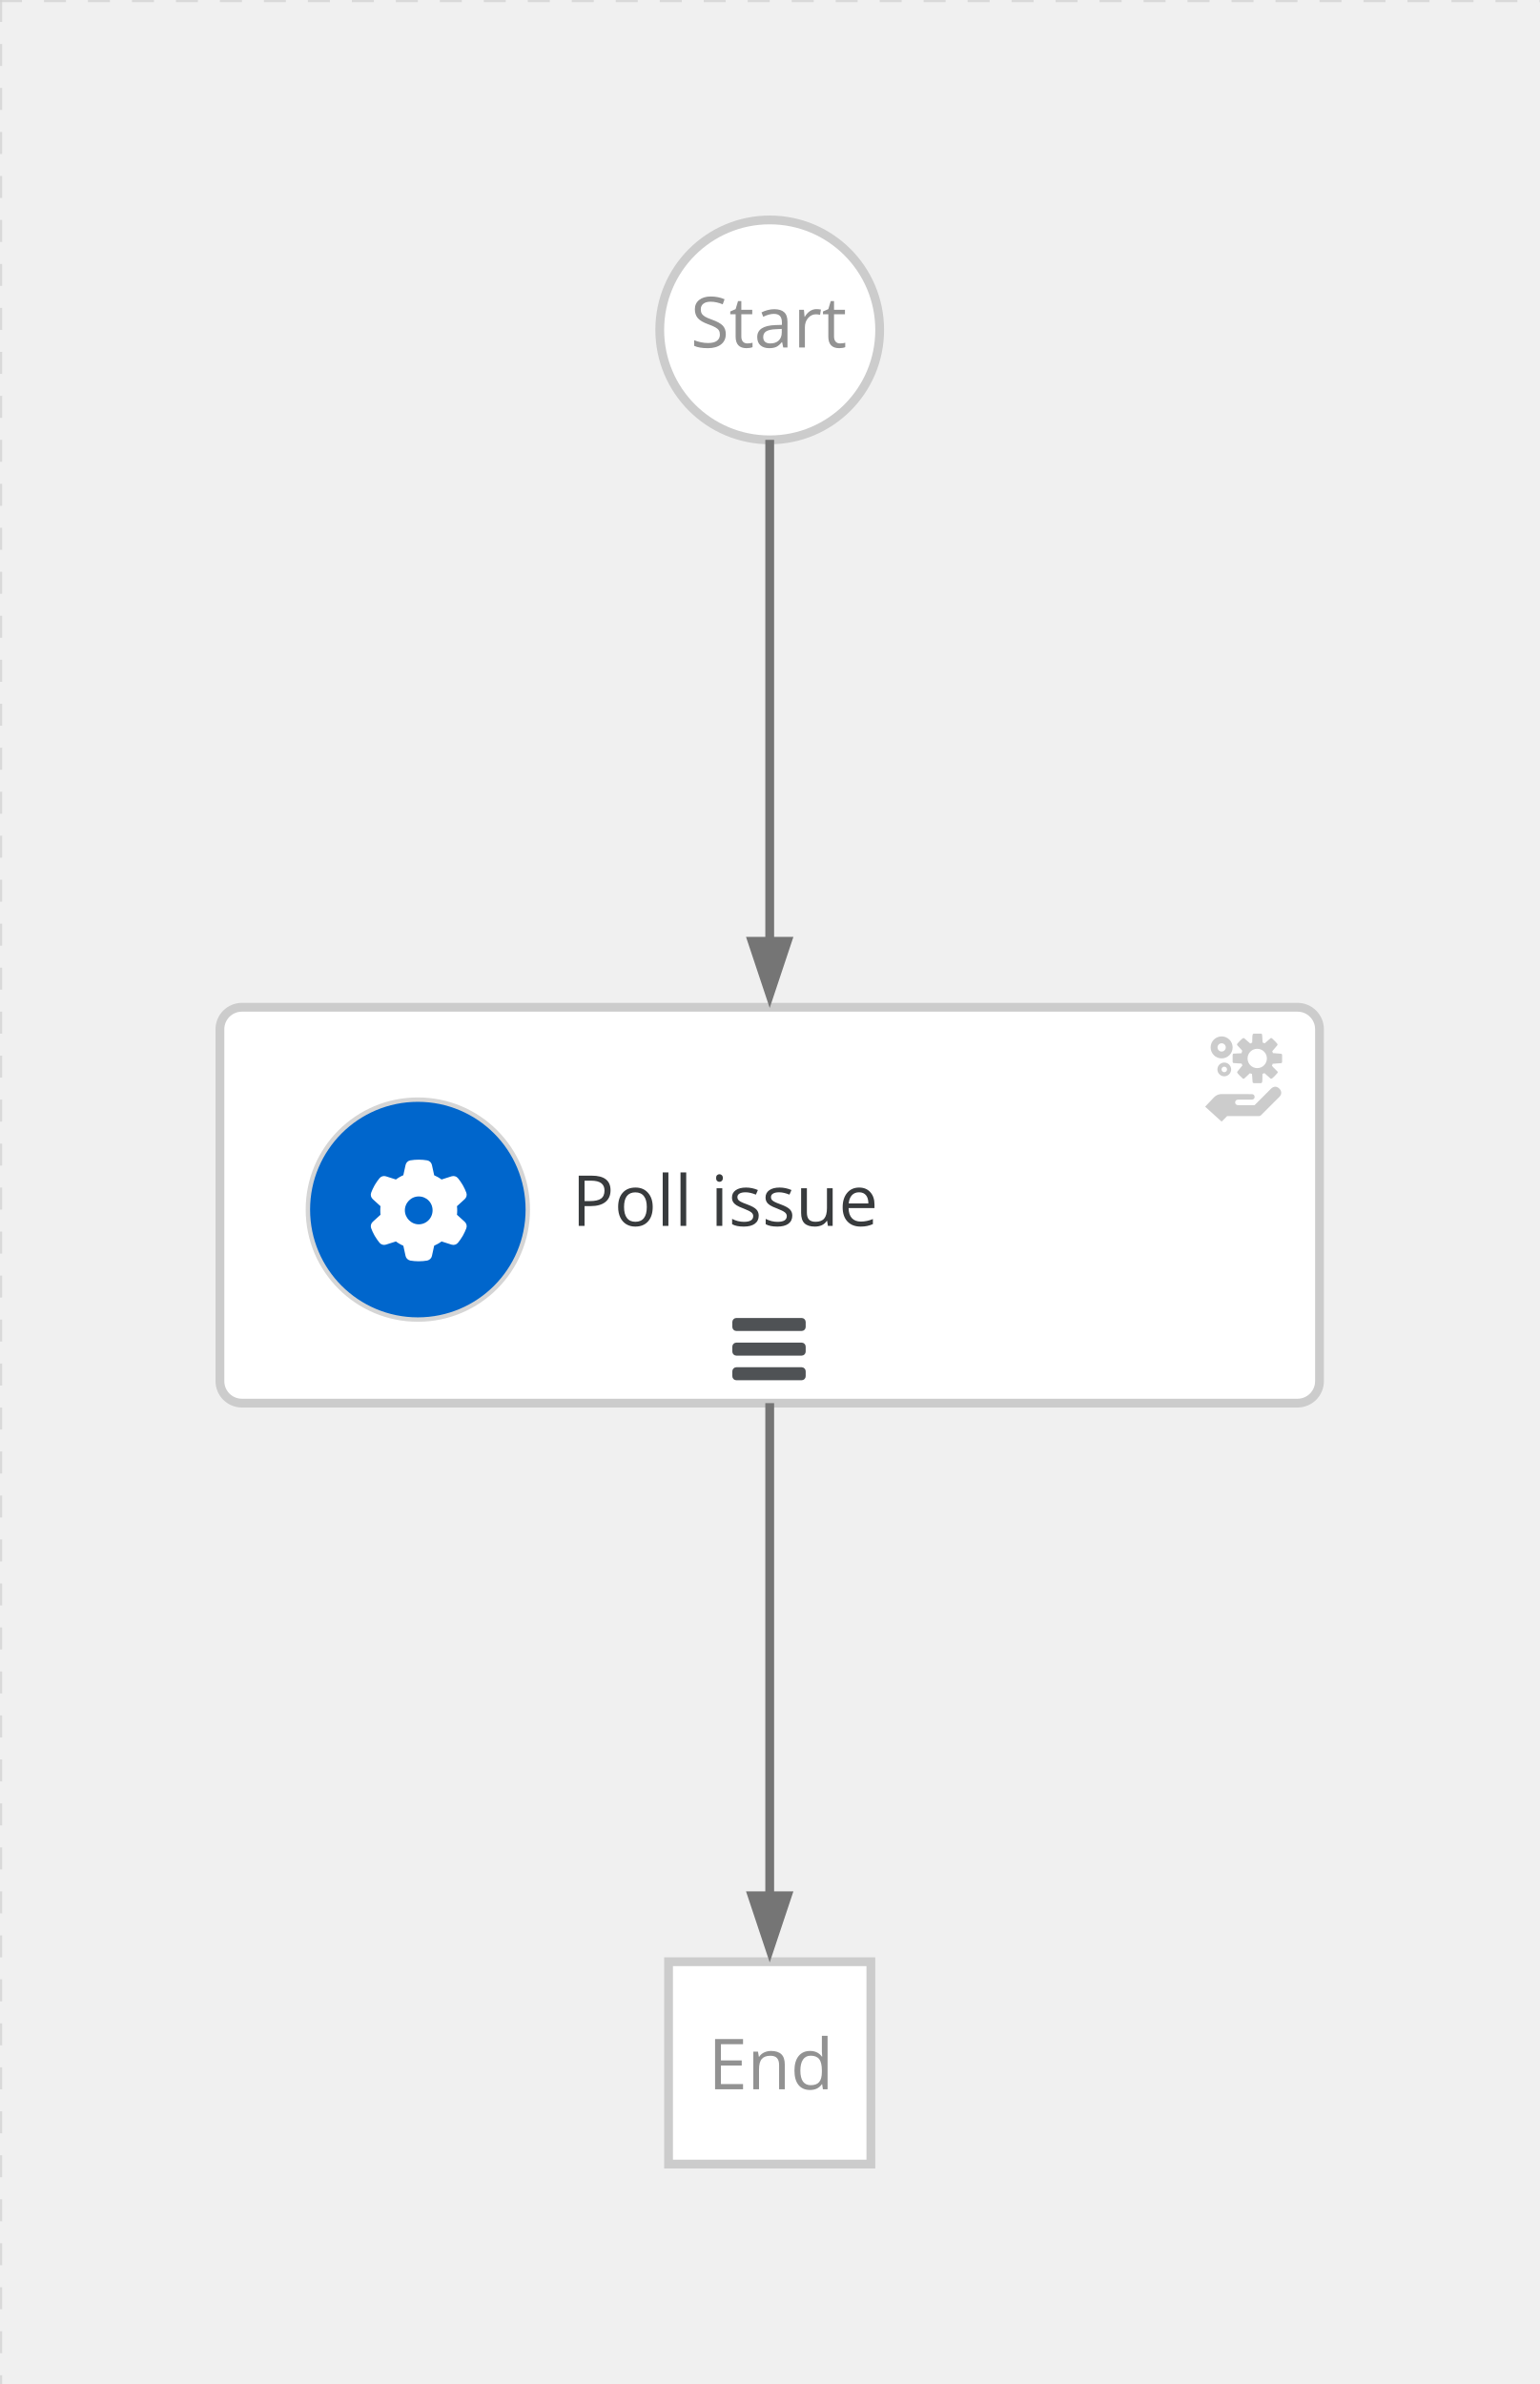
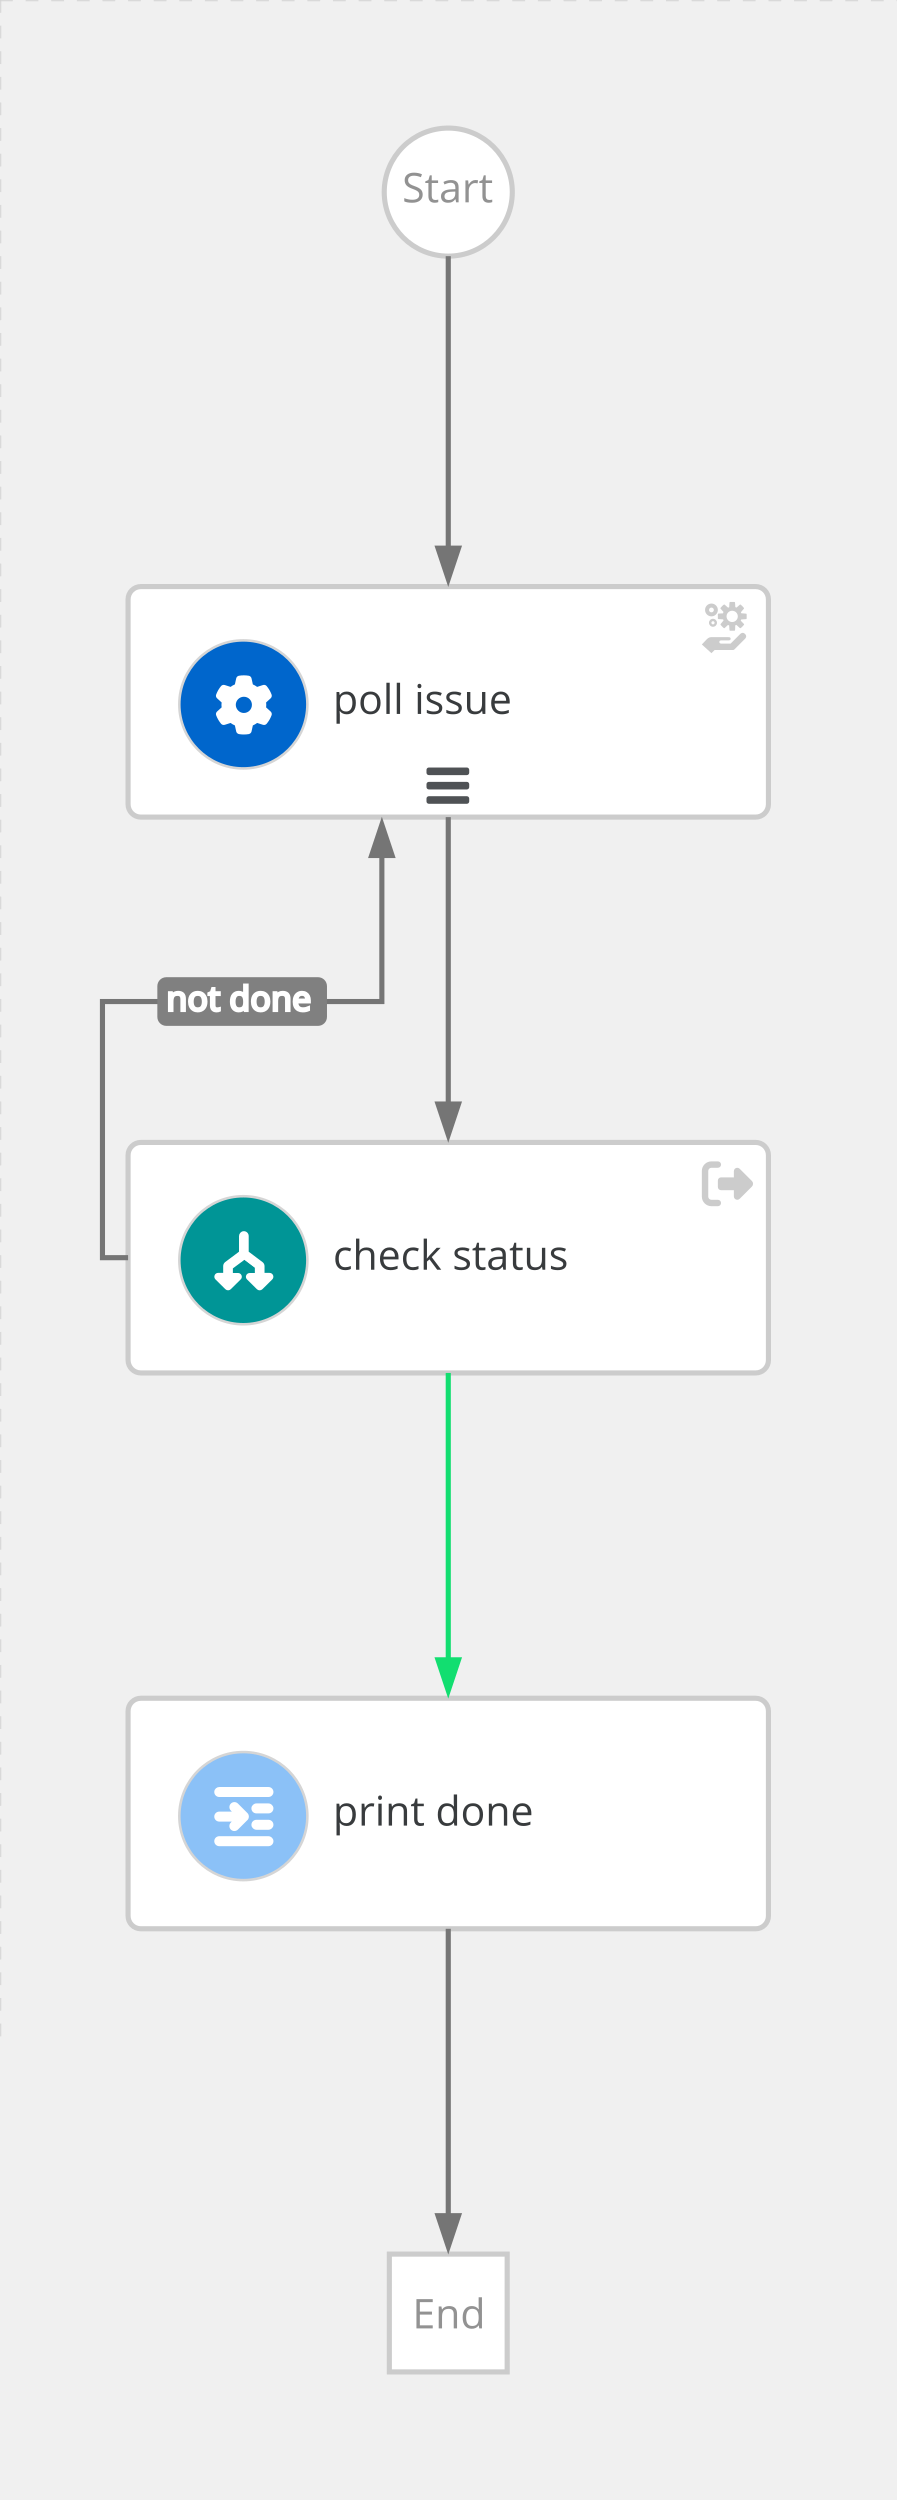
- <svg xmlns="http://www.w3.org/2000/svg" version="1.1" width="350" height="542" viewBox="0 0 350 542">
+ <svg xmlns="http://www.w3.org/2000/svg" version="1.1" width="350" height="976" viewBox="0 0 350 976">
  <defs />
  <g transform="matrix(1,0,0,1,0,0)">
    <g>
      <g>
        <g>
          <path fill="none" stroke="#d3d3d3" paint-order="fill stroke markers" d=" M 0 0 L 1200 0" stroke-miterlimit="10" stroke-opacity="0.8" stroke-dasharray="5" />
        </g>
        <g>
          <path fill="none" stroke="#d3d3d3" paint-order="fill stroke markers" d=" M 0 0 L 0 800" stroke-miterlimit="10" stroke-opacity="0.8" stroke-dasharray="5" />
        </g>
      </g>
-       <g id="_F00B98AF-702A-4F18-A941-EB459FA3A839" transform="matrix(1,0,0,1,150,50)">
+       <g id="_34414E44-AE81-4A02-94AD-E8D92FD2658D" transform="matrix(1,0,0,1,150,50)">
        <g>
-           <path fill="#fff" stroke="#ccc" id="_F00B98AF-702A-4F18-A941-EB459FA3A839?shapeType=BACKGROUND" paint-order="fill stroke markers" d=" M 25 0 L 25 0 L 25 0 A 25 25 0 0 1 50 25 L 50 25 L 50 25 A 25 25 0 0 1 25 50 L 25 50 L 25 50 A 25 25 0 0 1 0 25 L 0 25 L 0 25 A 25 25 0 0 1 25 0 Z" stroke-miterlimit="10" stroke-width="2" stroke-dasharray="" />
+           <path fill="#fff" stroke="#ccc" id="_34414E44-AE81-4A02-94AD-E8D92FD2658D?shapeType=BACKGROUND" paint-order="fill stroke markers" d=" M 25 0 L 25 0 L 25 0 A 25 25 0 0 1 50 25 L 50 25 L 50 25 A 25 25 0 0 1 25 50 L 25 50 L 25 50 A 25 25 0 0 1 0 25 L 0 25 L 0 25 A 25 25 0 0 1 25 0 Z" stroke-miterlimit="10" stroke-width="2" stroke-dasharray="" />
        </g>
        <g transform="matrix(1,0,0,1,7,29)">
          <text fill="#929292" stroke="none" font-family="Open Sans" font-size="12pt" font-style="normal" font-weight="normal" text-decoration="normal" x="0" y="0" text-anchor="start" dominant-baseline="alphabetic">Start</text>
        </g>
      </g>
-       <g id="_0FEAE159-BD7C-42EC-8644-8295E620ECFF" transform="matrix(1,0,0,1,50,229)">
+       <g id="_9776B54A-4DD1-4C82-91CE-FF0C32F8120D" transform="matrix(1,0,0,1,50,229)">
        <g>
-           <path fill="#fff" stroke="#ccc" id="_0FEAE159-BD7C-42EC-8644-8295E620ECFF?shapeType=BACKGROUND" paint-order="fill stroke markers" d=" M 0 5 L 0 5 L 0 5 A 5 5 0 0 1 5 0 L 245 0 L 245 0 L 245 0 A 5 5 0 0 1 250 5 L 250 85 L 250 85 L 250 85 A 5 5 0 0 1 245 90 L 5 90 L 5 90 L 5 90 A 5 5 0 0 1 0 85 Z" stroke-miterlimit="10" stroke-width="2" stroke-dasharray="" />
+           <path fill="#fff" stroke="#ccc" id="_9776B54A-4DD1-4C82-91CE-FF0C32F8120D?shapeType=BACKGROUND" paint-order="fill stroke markers" d=" M 0 5 L 0 5 L 0 5 A 5 5 0 0 1 5 0 L 245 0 L 245 0 L 245 0 A 5 5 0 0 1 250 5 L 250 85 L 250 85 L 250 85 A 5 5 0 0 1 245 90 L 5 90 L 5 90 L 5 90 A 5 5 0 0 1 0 85 Z" stroke-miterlimit="10" stroke-width="2" stroke-dasharray="" />
        </g>
        <g transform="matrix(1,0,0,1,45,46)">
-           <g id="_0FEAE159-BD7C-42EC-8644-8295E620ECFF">
-             <path fill="#0066CC" stroke="#d5d5d5" id="_0FEAE159-BD7C-42EC-8644-8295E620ECFF" paint-order="fill stroke markers" d=" M 0 -25 L 0 -25 L 1.5308084989341915e-15 -25 A 25 25 0 0 1 25 0 L 25 0 L 25 0 A 25 25 0 0 1 1.5308084989341915e-15 25 L 0 25 L 1.5308084989341915e-15 25 A 25 25 0 0 1 -25 3.061616997868383e-15 L -25 0 L -25 3.061616997868383e-15 A 25 25 0 0 1 1.5308084989341915e-15 -25 Z" stroke-miterlimit="10" stroke-dasharray="" />
+           <g id="_9776B54A-4DD1-4C82-91CE-FF0C32F8120D">
+             <path fill="#0066CC" stroke="#d5d5d5" id="_9776B54A-4DD1-4C82-91CE-FF0C32F8120D" paint-order="fill stroke markers" d=" M 0 -25 L 0 -25 L 1.5308084989341915e-15 -25 A 25 25 0 0 1 25 0 L 25 0 L 25 0 A 25 25 0 0 1 1.5308084989341915e-15 25 L 0 25 L 1.5308084989341915e-15 25 A 25 25 0 0 1 -25 3.061616997868383e-15 L -25 0 L -25 3.061616997868383e-15 A 25 25 0 0 1 1.5308084989341915e-15 -25 Z" stroke-miterlimit="10" stroke-dasharray="" />
          </g>
          <g>
            <g transform="matrix(0.35,0,0,0.35,-11,-11)">
              <path fill="#fff" stroke="#fff" paint-order="fill stroke markers" d=" M 0 0 M 61.99 20.83 C 62.4 21.9 62.05 23.12 61.2 23.9 L 55.79 28.83 C 55.93 29.87 56 30.93 56 32 C 56 33.07 55.92 34.14 55.79 35.17 L 61.2 40.09 C 62.05 40.88 62.4 42.09 61.99 43.17 C 61.44 44.66 60.78 46.09 60.03 47.46 L 59.44 48.47 C 58.61 49.85 57.69 51.15 56.68 52.38 C 55.93 53.27 54.72 53.58 53.62 53.23 L 46.66 51.01 C 44.98 52.3 43.02 53.37 41.16 54.2 L 39.6 61.34 C 39.35 62.46 38.48 63.26 37.32 63.56 C 35.6 63.85 33.82 64 31.9 64 C 30.2 64 28.42 63.85 26.7 63.56 C 25.55 63.26 24.68 62.46 24.43 61.34 L 22.87 54.2 C 20.89 53.37 19.04 52.3 17.37 51.01 L 10.41 53.23 C 9.31 53.58 8.09 53.27 7.35 52.38 C 6.34 51.14 5.41 49.84 4.59 48.47 L 4 47.46 C 3.24 46.1 2.58 44.66 2.03 43.17 C 1.63 42.09 1.97 40.88 2.82 40.09 L 8.23 35.17 C 8.09 34.13 8.02 33.07 8.02 32 C 8.02 30.93 8.09 29.86 8.23 28.83 L 2.82 23.9 C 1.96 23.11 1.62 21.91 2.03 20.83 C 2.58 19.34 3.25 17.9 4 16.54 L 4.58 15.53 C 5.41 14.15 6.33 12.86 7.35 11.62 C 8.09 10.73 9.31 10.42 10.41 10.77 L 17.37 12.99 C 19.04 11.7 20.89 10.62 22.87 9.81 L 24.43 2.67 C 24.68 1.54 25.55 0.63 26.7 0.44 C 28.43 0.15 30.2 8.326672684688674e-16 32.01 8.326672684688674e-16 C 33.82 8.326672684688674e-16 35.6 0.15 37.32 0.44 C 38.47 0.63 39.35 1.53 39.6 2.67 L 41.16 9.81 C 43.02 10.63 44.98 11.7 46.66 12.99 L 53.62 10.77 C 54.72 10.42 55.93 10.73 56.68 11.62 C 57.69 12.85 58.62 14.15 59.44 15.53 L 60.03 16.54 C 60.78 17.9 61.44 19.34 61.99 20.83 L 61.99 20.83 Z M 0 0 M 32 42 C 37.53 42 42 37.53 42 31.89 C 42 26.25 37.53 21.89 32 21.89 C 26.47 21.89 22 26.48 22 31.89 C 22 37.3 26.48 42 32 42 Z" stroke-miterlimit="10" stroke-width="2" stroke-dasharray="" />
            </g>
          </g>
        </g>
        <g transform="matrix(1,0,0,1,224,6)">
          <g>
            <path fill="white" stroke="white" paint-order="fill stroke markers" d=" M 9 0 L 11 0 L 11 0 A 9 9 0 0 1 20 9 L 20 11 L 20 11 A 9 9 0 0 1 11 20 L 9 20 L 9 20 A 9 9 0 0 1 0 11 L 0 9 L 0 9 A 9 9 0 0 1 9 0 Z" fill-opacity="0.001" stroke-miterlimit="10" stroke-opacity="0.001" stroke-dasharray="" />
          </g>
          <g transform="matrix(2,0,0,2,0,0)">
            <path fill="#CCC" stroke="none" paint-order="stroke fill markers" d=" M 0 0 M 2.175 3.286 C 1.743 3.286 1.394 3.637 1.394 4.067 C 1.394 4.498 1.745 4.849 2.175 4.849 C 2.605 4.849 2.956 4.498 2.956 4.067 C 2.956 3.637 2.606 3.286 2.175 3.286 Z M 0 0 M 2.175 4.38 C 2.003 4.38 1.863 4.239 1.863 4.067 C 1.863 3.896 2.003 3.755 2.175 3.755 C 2.346 3.755 2.487 3.896 2.487 4.067 C 2.487 4.239 2.346 4.38 2.175 4.38 Z M 0 0 M 1.875 0.312 C 1.185 0.312 0.625 0.873 0.625 1.563 C 0.625 2.254 1.185 2.813 1.875 2.813 C 2.565 2.813 3.125 2.253 3.125 1.563 C 3.125 0.874 2.565 0.312 1.875 0.312 Z M 0 0 M 1.875 2.032 C 1.616 2.032 1.406 1.822 1.406 1.563 C 1.406 1.304 1.616 1.094 1.875 1.094 C 2.134 1.094 2.344 1.304 2.344 1.563 C 2.344 1.822 2.134 2.032 1.875 2.032 Z M 0 0 M 8.641 2.285 L 7.704 2.208 C 7.665 2.085 7.683 2.121 7.626 2 C 7.75 1.829 8.078 1.493 8.205 1.321 C 8.222 1.296 8.235 1.269 8.235 1.238 C 8.235 1.115 7.716 0.64 7.603 0.535 C 7.577 0.513 7.546 0.5 7.511 0.5 C 7.48 0.5 7.449 0.509 7.423 0.53 L 6.772 1.1 C 6.666 1.047 6.65 1.047 6.535 1.012 L 6.475 0.112 C 6.47 0.048 6.408 0 6.346 0 L 5.53 0 C 5.469 0 5.416 0.044 5.399 0.106 C 5.343 0.32 5.371 0.796 5.348 1.017 C 5.23 1.056 5.241 1.065 5.129 1.122 L 4.452 0.528 C 4.427 0.511 4.395 0.498 4.36 0.498 C 4.233 0.498 3.74 1.031 3.654 1.149 C 3.631 1.174 3.623 1.205 3.623 1.235 C 3.623 1.266 3.637 1.297 3.654 1.322 C 3.793 1.489 4.098 1.773 4.22 1.949 C 4.164 2.059 4.173 2.109 4.137 2.226 L 3.227 2.269 C 3.17 2.278 3.126 2.345 3.126 2.401 L 3.125 3.213 C 3.125 3.276 3.169 3.332 3.23 3.342 L 4.15 3.402 C 4.189 3.524 4.18 3.485 4.242 3.605 C 4.115 3.776 3.793 4.143 3.666 4.309 C 3.648 4.334 3.636 4.361 3.636 4.392 C 3.636 4.52 4.155 4.99 4.269 5.094 C 4.294 5.117 4.325 5.129 4.36 5.129 C 4.39 5.129 4.427 5.121 4.447 5.1 L 5.094 4.495 C 5.2 4.548 5.209 4.543 5.325 4.578 L 5.397 5.515 C 5.406 5.577 5.468 5.625 5.528 5.625 L 6.345 5.625 C 6.406 5.625 6.459 5.581 6.475 5.52 C 6.532 5.304 6.491 4.804 6.513 4.577 C 6.631 4.542 6.62 4.536 6.732 4.479 L 7.423 5.095 C 7.448 5.113 7.479 5.126 7.514 5.126 C 7.642 5.126 8.135 4.589 8.221 4.472 C 8.244 4.449 8.252 4.419 8.252 4.388 C 8.252 4.353 8.238 4.327 8.221 4.302 C 8.082 4.135 7.714 3.824 7.591 3.649 C 7.647 3.54 7.637 3.542 7.672 3.426 L 8.648 3.353 C 8.705 3.345 8.749 3.278 8.749 3.222 L 8.749 2.41 C 8.747 2.355 8.703 2.297 8.641 2.285 Z M 0 0 M 5.92 3.919 C 5.317 3.919 4.822 3.427 4.822 2.819 C 4.822 2.212 5.314 1.72 5.92 1.72 C 6.528 1.72 7.02 2.212 7.02 2.819 C 7.02 3.427 6.528 3.919 5.92 3.919 Z M 0 0 M 8.435 6.25 C 7.941 5.757 7.497 6.25 7.497 6.25 L 5.622 8.125 L 3.728 8.125 C 3.728 8.125 3.415 8.125 3.415 7.813 C 3.415 7.5 3.747 7.5 3.747 7.5 L 5.31 7.5 C 5.31 7.5 5.622 7.5 5.622 7.187 C 5.622 6.875 5.31 6.875 5.31 6.875 L 1.882 6.87 C 1.683 6.865 1.305 6.905 0.944 7.304 L 0 8.301 L 1.872 10 L 2.497 9.374 L 6.117 9.374 C 6.2 9.374 6.28 9.342 6.339 9.283 L 6.872 8.75 L 8.435 7.187 C 8.435 7.187 8.927 6.743 8.435 6.25 Z" />
          </g>
        </g>
        <g transform="matrix(1,0,0,1,117,70)">
          <g>
            <path fill="white" stroke="white" paint-order="fill stroke markers" d=" M 9 0 L 11 0 L 11 0 A 9 9 0 0 1 20 9 L 20 11 L 20 11 A 9 9 0 0 1 11 20 L 9 20 L 9 20 A 9 9 0 0 1 0 11 L 0 9 L 0 9 A 9 9 0 0 1 9 0 Z" fill-opacity="0.001" stroke-miterlimit="10" stroke-opacity="0.001" stroke-dasharray="" />
          </g>
          <g>
            <path fill="#4F5255" stroke="#4F5255" paint-order="fill stroke markers" d=" M 0 0 M 15.26 3.1 L 0.42 3.1 C 0.189 3.1 0 2.911 0 2.68 L 0 1.56 C 0 1.329 0.189 1.14 0.42 1.14 L 15.26 1.14 C 15.491 1.14 15.68 1.329 15.68 1.56 L 15.68 2.68 C 15.68 2.911 15.491 3.1 15.26 3.1 Z M 0 0 M 15.26 8.7 L 0.42 8.7 C 0.189 8.7 0 8.511 0 8.28 L 0 7.16 C 0 6.929 0.189 6.74 0.42 6.74 L 15.26 6.74 C 15.491 6.74 15.68 6.929 15.68 7.16 L 15.68 8.28 C 15.68 8.511 15.491 8.7 15.26 8.7 Z M 0 0 M 15.26 14.3 L 0.42 14.3 C 0.189 14.3 0 14.111 0 13.88 L 0 12.76 C 0 12.529 0.189 12.34 0.42 12.34 L 15.26 12.34 C 15.491 12.34 15.68 12.529 15.68 12.76 L 15.68 13.88 C 15.68 14.111 15.491 14.3 15.26 14.3 Z" stroke-miterlimit="10" stroke-dasharray="" />
          </g>
        </g>
        <g transform="matrix(1,0,0,1,80,31.5)">
-           <text fill="#383B3D" stroke="none" font-family="Open Sans" font-size="12pt" font-style="normal" font-weight="normal" text-decoration="normal" x="34.828" y="12" text-anchor="middle" dominant-baseline="central">Poll issue</text>
+           <text fill="#383B3D" stroke="none" font-family="Open Sans" font-size="12pt" font-style="normal" font-weight="normal" text-decoration="normal" x="34.914" y="12" text-anchor="middle" dominant-baseline="central">poll issue</text>
        </g>
      </g>
-       <g id="_9671C6D2-AFF7-4C55-9A68-37E6C6290839" transform="matrix(1,0,0,1,152,446)">
+       <g id="_4F9BD33D-9390-4A1B-A9CD-42F7A4CB7E1B" transform="matrix(1,0,0,1,50,446)">
        <g>
-           <path fill="#fff" stroke="#ccc" id="_9671C6D2-AFF7-4C55-9A68-37E6C6290839?shapeType=BACKGROUND" paint-order="fill stroke markers" d=" M 0 0 L 46 0 L 46 46 L 0 46 Z" stroke-miterlimit="10" stroke-width="2" stroke-dasharray="" />
+           <path fill="#fff" stroke="#ccc" id="_4F9BD33D-9390-4A1B-A9CD-42F7A4CB7E1B?shapeType=BACKGROUND" paint-order="fill stroke markers" d=" M 0 5 L 0 5 L 0 5 A 5 5 0 0 1 5 0 L 245 0 L 245 0 L 245 0 A 5 5 0 0 1 250 5 L 250 85 L 250 85 L 250 85 A 5 5 0 0 1 245 90 L 5 90 L 5 90 L 5 90 A 5 5 0 0 1 0 85 Z" stroke-miterlimit="10" stroke-width="2" stroke-dasharray="" />
+         </g>
+         <g transform="matrix(1,0,0,1,45,46)">
+           <g id="_4F9BD33D-9390-4A1B-A9CD-42F7A4CB7E1B">
+             <path fill="#009596" stroke="#d5d5d5" id="_4F9BD33D-9390-4A1B-A9CD-42F7A4CB7E1B" paint-order="fill stroke markers" d=" M 0 -25 L 0 -25 L 1.5308084989341915e-15 -25 A 25 25 0 0 1 25 0 L 25 0 L 25 0 A 25 25 0 0 1 1.5308084989341915e-15 25 L 0 25 L 1.5308084989341915e-15 25 A 25 25 0 0 1 -25 3.061616997868383e-15 L -25 0 L -25 3.061616997868383e-15 A 25 25 0 0 1 1.5308084989341915e-15 -25 Z" stroke-miterlimit="10" stroke-dasharray="" />
+           </g>
+           <g>
+             <g transform="matrix(0.35,0,0,0.35,-11,-11)">
+               <path fill="#fff" stroke="#fff" paint-order="fill stroke markers" d=" M 0 0 M 60.6 46.54 L 54.07 46.54 L 54.07 37.83 C 54.01 36.45 53.35 35.14 52.24 34.31 L 44.82 28.75 L 44.82 28.75 L 36.41 22.39 L 36.41 4.4 C 36.4 1.87 34.26 -0.17 31.69 0.01 C 29.44 0.17 27.6 2.23 27.6 4.49 L 27.6 22.41 L 19.19 28.72 L 19.19 28.72 L 11.77 34.27 C 10.66 35.1 10.01 36.41 9.94 37.79 L 9.94 46.5 L 3.4 46.5 C 0.46 46.47 -1.02 50.03 1.06 52.11 L 12.07 63 C 13.36 64.29 15.45 64.29 16.75 63 L 27.76 52.11 C 29.84 50.15 28.37 46.59 25.42 46.64 L 18.75 46.64 L 18.75 40.01 C 18.75 40.01 26.97 33.93 32.03 30.14 C 36.99 33.87 45.23 40.06 45.27 40.04 L 45.27 46.67 L 38.6 46.67 C 35.66 46.62 34.18 50.18 36.26 52.14 L 47.27 63.03 C 48.56 64.32 50.65 64.32 51.95 63.03 L 62.96 52.14 C 65.04 50.06 63.56 46.5 60.62 46.53 Z" stroke-miterlimit="10" stroke-width="2" stroke-dasharray="" />
+             </g>
+           </g>
+         </g>
+         <g transform="matrix(1,0,0,1,224,6)">
+           <g>
+             <path fill="white" stroke="white" paint-order="fill stroke markers" d=" M 9 0 L 11 0 L 11 0 A 9 9 0 0 1 20 9 L 20 11 L 20 11 A 9 9 0 0 1 11 20 L 9 20 L 9 20 A 9 9 0 0 1 0 11 L 0 9 L 0 9 A 9 9 0 0 1 9 0 Z" fill-opacity="0.001" stroke-miterlimit="10" stroke-opacity="0.001" stroke-dasharray="" />
+           </g>
+           <g transform="matrix(2,0,0,2,0,0)">
+             <path fill="#CCC" stroke="none" paint-order="stroke fill markers" d=" M 0 0 M 7.382 2.142 L 9.781 4.542 C 9.921 4.683 10 4.876 10 5.076 C 10 5.274 9.921 5.467 9.781 5.608 L 7.382 8.008 C 7.256 8.132 7.088 8.2 6.912 8.2 C 6.547 8.2 6.25 7.903 6.25 7.538 L 6.25 6.326 L 3.75 6.326 C 3.405 6.326 3.126 6.046 3.126 5.7 L 3.126 4.45 C 3.126 4.105 3.405 3.826 3.75 3.826 L 6.25 3.826 L 6.25 2.612 C 6.25 2.247 6.547 1.95 6.912 1.95 C 7.088 1.95 7.256 2.02 7.382 2.142 Z M 0 0 M 3.126 1.95 L 1.876 1.95 C 1.53 1.95 1.25 2.23 1.25 2.576 L 1.25 7.576 C 1.25 7.92 1.53 8.2 1.876 8.2 L 3.126 8.2 C 3.47 8.2 3.75 8.48 3.75 8.826 C 3.75 9.17 3.47 9.45 3.126 9.45 L 1.876 9.45 C 0.84 9.45 0 8.61 0 7.576 L 0 2.576 C 0 1.54 0.84 0.7 1.876 0.7 L 3.126 0.7 C 3.47 0.7 3.75 0.98 3.75 1.326 C 3.75 1.67 3.47 1.95 3.126 1.95 Z" />
+           </g>
+         </g>
+         <g transform="matrix(1,0,0,1,80,31.5)">
+           <text fill="#383B3D" stroke="none" font-family="Open Sans" font-size="12pt" font-style="normal" font-weight="normal" text-decoration="normal" x="45.934" y="12" text-anchor="middle" dominant-baseline="central">check status</text>
+         </g>
+       </g>
+       <g id="_5E2A97E4-8691-4586-97DE-B9A2AD0BAEBE" transform="matrix(1,0,0,1,50,663)">
+         <g>
+           <path fill="#fff" stroke="#ccc" id="_5E2A97E4-8691-4586-97DE-B9A2AD0BAEBE?shapeType=BACKGROUND" paint-order="fill stroke markers" d=" M 0 5 L 0 5 L 0 5 A 5 5 0 0 1 5 0 L 245 0 L 245 0 L 245 0 A 5 5 0 0 1 250 5 L 250 85 L 250 85 L 250 85 A 5 5 0 0 1 245 90 L 5 90 L 5 90 L 5 90 A 5 5 0 0 1 0 85 Z" stroke-miterlimit="10" stroke-width="2" stroke-dasharray="" />
+         </g>
+         <g transform="matrix(1,0,0,1,45,46)">
+           <g id="_5E2A97E4-8691-4586-97DE-B9A2AD0BAEBE">
+             <path fill="#8BC1F7" stroke="#d5d5d5" id="_5E2A97E4-8691-4586-97DE-B9A2AD0BAEBE" paint-order="fill stroke markers" d=" M 0 -25 L 0 -25 L 1.5308084989341915e-15 -25 A 25 25 0 0 1 25 0 L 25 0 L 25 0 A 25 25 0 0 1 1.5308084989341915e-15 25 L 0 25 L 1.5308084989341915e-15 25 A 25 25 0 0 1 -25 3.061616997868383e-15 L -25 0 L -25 3.061616997868383e-15 A 25 25 0 0 1 1.5308084989341915e-15 -25 Z" stroke-miterlimit="10" stroke-dasharray="" />
+           </g>
+           <g>
+             <g transform="matrix(0.35,0,0,0.35,-11,-11)">
+               <path fill="#fff" stroke="#fff" paint-order="fill stroke markers" d=" M 0 0 M 35.02 28.49 C 35.02 28.49 34.99 28.46 34.97 28.45 L 24.68 18.16 C 22.9 16.38 20 16.37 18.22 18.16 C 16.43 19.95 16.44 22.84 18.22 24.62 L 21.03 27.43 L 4.57 27.43 C 2.05 27.43 0 29.47 0 32 C 0 34.53 2.05 36.57 4.57 36.57 L 20.94 36.57 L 18.19 39.32 C 16.41 41.1 16.4 44 18.19 45.78 C 19.98 47.56 22.87 47.56 24.65 45.78 L 34.74 35.69 C 35.02 35.49 35.28 35.25 35.51 34.98 C 36.01 34.4 36.33 33.71 36.48 32.98 C 36.85 31.39 36.37 29.65 35.02 28.48 M 0.01 4.23 C 0.19 1.83 2.25 0 4.66 0 L 59.43 0 C 61.96 0 64 2.05 64 4.57 C 64 7.09 61.96 9.14 59.43 9.14 L 4.57 9.14 C 1.93 9.14 -0.18 6.91 0.01 4.23 M 46.09 18.29 L 59.33 18.29 C 61.67 18.29 63.82 20.2 63.98 22.53 C 64.17 25.21 62.06 27.43 59.42 27.43 L 45.99 27.43 C 43.35 27.43 41.24 25.21 41.43 22.53 C 41.59 20.19 43.74 18.29 46.08 18.29 M 59.43 36.57 C 62.07 36.57 64.18 38.79 63.99 41.47 C 63.83 43.81 61.68 45.71 59.34 45.71 L 46.1 45.71 C 43.76 45.71 41.61 43.8 41.45 41.47 C 41.26 38.79 43.37 36.57 46.01 36.57 L 59.44 36.57 M 0 59.43 C 0 56.9 2.05 54.86 4.57 54.86 L 59.34 54.86 C 61.68 54.86 63.83 56.77 63.99 59.1 C 64.18 61.78 62.07 64 59.43 64 L 4.57 64 C 2.05 64 0 61.96 0 59.43 Z" stroke-miterlimit="10" stroke-width="2" stroke-dasharray="" />
+             </g>
+           </g>
+         </g>
+         <g transform="matrix(1,0,0,1,80,31.5)">
+           <text fill="#383B3D" stroke="none" font-family="Open Sans" font-size="12pt" font-style="normal" font-weight="normal" text-decoration="normal" x="39.137" y="12" text-anchor="middle" dominant-baseline="central">print done</text>
+         </g>
+       </g>
+       <g id="_4162D5DE-E6A5-4C38-8D4A-CCE632C28A55" transform="matrix(1,0,0,1,152,880)">
+         <g>
+           <path fill="#fff" stroke="#ccc" id="_4162D5DE-E6A5-4C38-8D4A-CCE632C28A55?shapeType=BACKGROUND" paint-order="fill stroke markers" d=" M 0 0 L 46 0 L 46 46 L 0 46 Z" stroke-miterlimit="10" stroke-width="2" stroke-dasharray="" />
        </g>
        <g transform="matrix(1,0,0,1,9,29)">
          <text fill="#929292" stroke="none" font-family="Open Sans" font-size="12pt" font-style="normal" font-weight="normal" text-decoration="normal" x="0" y="0" text-anchor="start" dominant-baseline="alphabetic">End</text>
        </g>
      </g>
      <g id="startEdge">
        <g>
          <path fill="none" stroke="#757575" paint-order="fill stroke markers" d=" M 175 100 L 175 110 L 175 174.667 L 175 217" stroke-miterlimit="10" stroke-width="2" stroke-dasharray="" />
        </g>
        <g transform="matrix(1,0,0,1,175,100)" />
        <g transform="matrix(-1,1.2246467991473532e-16,-1.2246467991473532e-16,-1,179,229)">
          <path fill="#757575" stroke="#757575" paint-order="fill stroke markers" d=" M 8 15 L 0 15 L 4 3 Z" stroke-miterlimit="10" stroke-width="2" stroke-dasharray="" />
        </g>
        <g />
        <g transform="matrix(1,0,0,1,185,164.5)" />
      </g>
-       <g id="_1A0E1E24-4758-4314-9CB6-6632DA325118">
+       <g id="_BCF25A94-E47A-434C-AAF1-2ECC4484E875">
        <g>
          <path fill="none" stroke="#757575" paint-order="fill stroke markers" d=" M 175 319 L 175 329 L 175 392.333 L 175 434" stroke-miterlimit="10" stroke-width="2" stroke-dasharray="" />
        </g>
        <g transform="matrix(1,0,0,1,175,319)" />
        <g transform="matrix(-1,1.2246467991473532e-16,-1.2246467991473532e-16,-1,179,446)">
          <path fill="#757575" stroke="#757575" paint-order="fill stroke markers" d=" M 8 15 L 0 15 L 4 3 Z" stroke-miterlimit="10" stroke-width="2" stroke-dasharray="" />
        </g>
        <g />
        <g transform="matrix(1,0,0,1,185,382.5)" />
      </g>
+       <g id="_80D59106-7AED-48FE-997D-0AB44C4D442F">
+         <g>
+           <path fill="none" stroke="#12DE70" paint-order="fill stroke markers" d=" M 175 536 L 175 546 L 175 609.333 L 175 651" stroke-miterlimit="10" stroke-width="2" stroke-dasharray="" />
+         </g>
+         <g transform="matrix(1,0,0,1,175,536)" />
+         <g transform="matrix(-1,1.2246467991473532e-16,-1.2246467991473532e-16,-1,179,663)">
+           <path fill="#12DE70" stroke="#12DE70" paint-order="fill stroke markers" d=" M 8 15 L 0 15 L 4 3 Z" stroke-miterlimit="10" stroke-width="2" stroke-dasharray="" />
+         </g>
+         <g />
+         <g transform="matrix(1,0,0,1,185,599.5)" />
+       </g>
+       <g id="_A63EB3BB-EBAB-4FAC-9579-D15410835BB0">
+         <g>
+           <path fill="none" stroke="#757575" paint-order="fill stroke markers" d=" M 175 753 L 175 763 L 175 826.333 L 175 868" stroke-miterlimit="10" stroke-width="2" stroke-dasharray="" />
+         </g>
+         <g transform="matrix(1,0,0,1,175,753)" />
+         <g transform="matrix(-1,1.2246467991473532e-16,-1.2246467991473532e-16,-1,179,880)">
+           <path fill="#757575" stroke="#757575" paint-order="fill stroke markers" d=" M 8 15 L 0 15 L 4 3 Z" stroke-miterlimit="10" stroke-width="2" stroke-dasharray="" />
+         </g>
+         <g />
+         <g transform="matrix(1,0,0,1,185,816.5)" />
+       </g>
+       <g id="_7762CB1F-CF34-470F-9F27-0B0A748941E9">
+         <g>
+           <path fill="none" stroke="#757575" paint-order="fill stroke markers" d=" M 50 491 L 40 491 L 40 391 L 149.078 391 L 149.078 331" stroke-miterlimit="10" stroke-width="2" stroke-dasharray="" />
+         </g>
+         <g transform="matrix(1,0,0,1,50,491)" />
+         <g transform="matrix(1,0,0,1,145.0783,319)">
+           <path fill="#757575" stroke="#757575" paint-order="fill stroke markers" d=" M 8 15 L 0 15 L 4 3 Z" stroke-miterlimit="10" stroke-width="2" stroke-dasharray="" />
+         </g>
+         <g transform="matrix(1,0,0,1,61.92508,382)">
+           <path fill="gray" stroke="gray" paint-order="fill stroke markers" d=" M 3 0 L 62.228 0 L 62.228 0 A 3 3 0 0 1 65.228 3 L 65.228 15 L 65.228 15 A 3 3 0 0 1 62.228 18 L 3 18 L 3 18 A 3 3 0 0 1 0 15 L 0 3 L 0 3 A 3 3 0 0 1 3 0 Z" stroke-miterlimit="10" stroke-dasharray="" />
+         </g>
+         <g transform="matrix(1,0,0,1,64.92508,385)">
+           <text fill="white" stroke="none" font-family="Verdana" font-size="10pt" font-style="normal" font-weight="normal" text-decoration="normal" x="0" y="9.6" text-anchor="start" dominant-baseline="alphabetic">not done                              </text>
+           <path fill="none" stroke="none" />
+           <text fill="none" stroke="white" font-family="Verdana" font-size="10pt" font-style="normal" font-weight="normal" text-decoration="normal" x="0" y="9.6" text-anchor="start" dominant-baseline="alphabetic" stroke-miterlimit="10" stroke-dasharray="">not done                              </text>
+         </g>
+       </g>
    </g>
  </g>
</svg>
